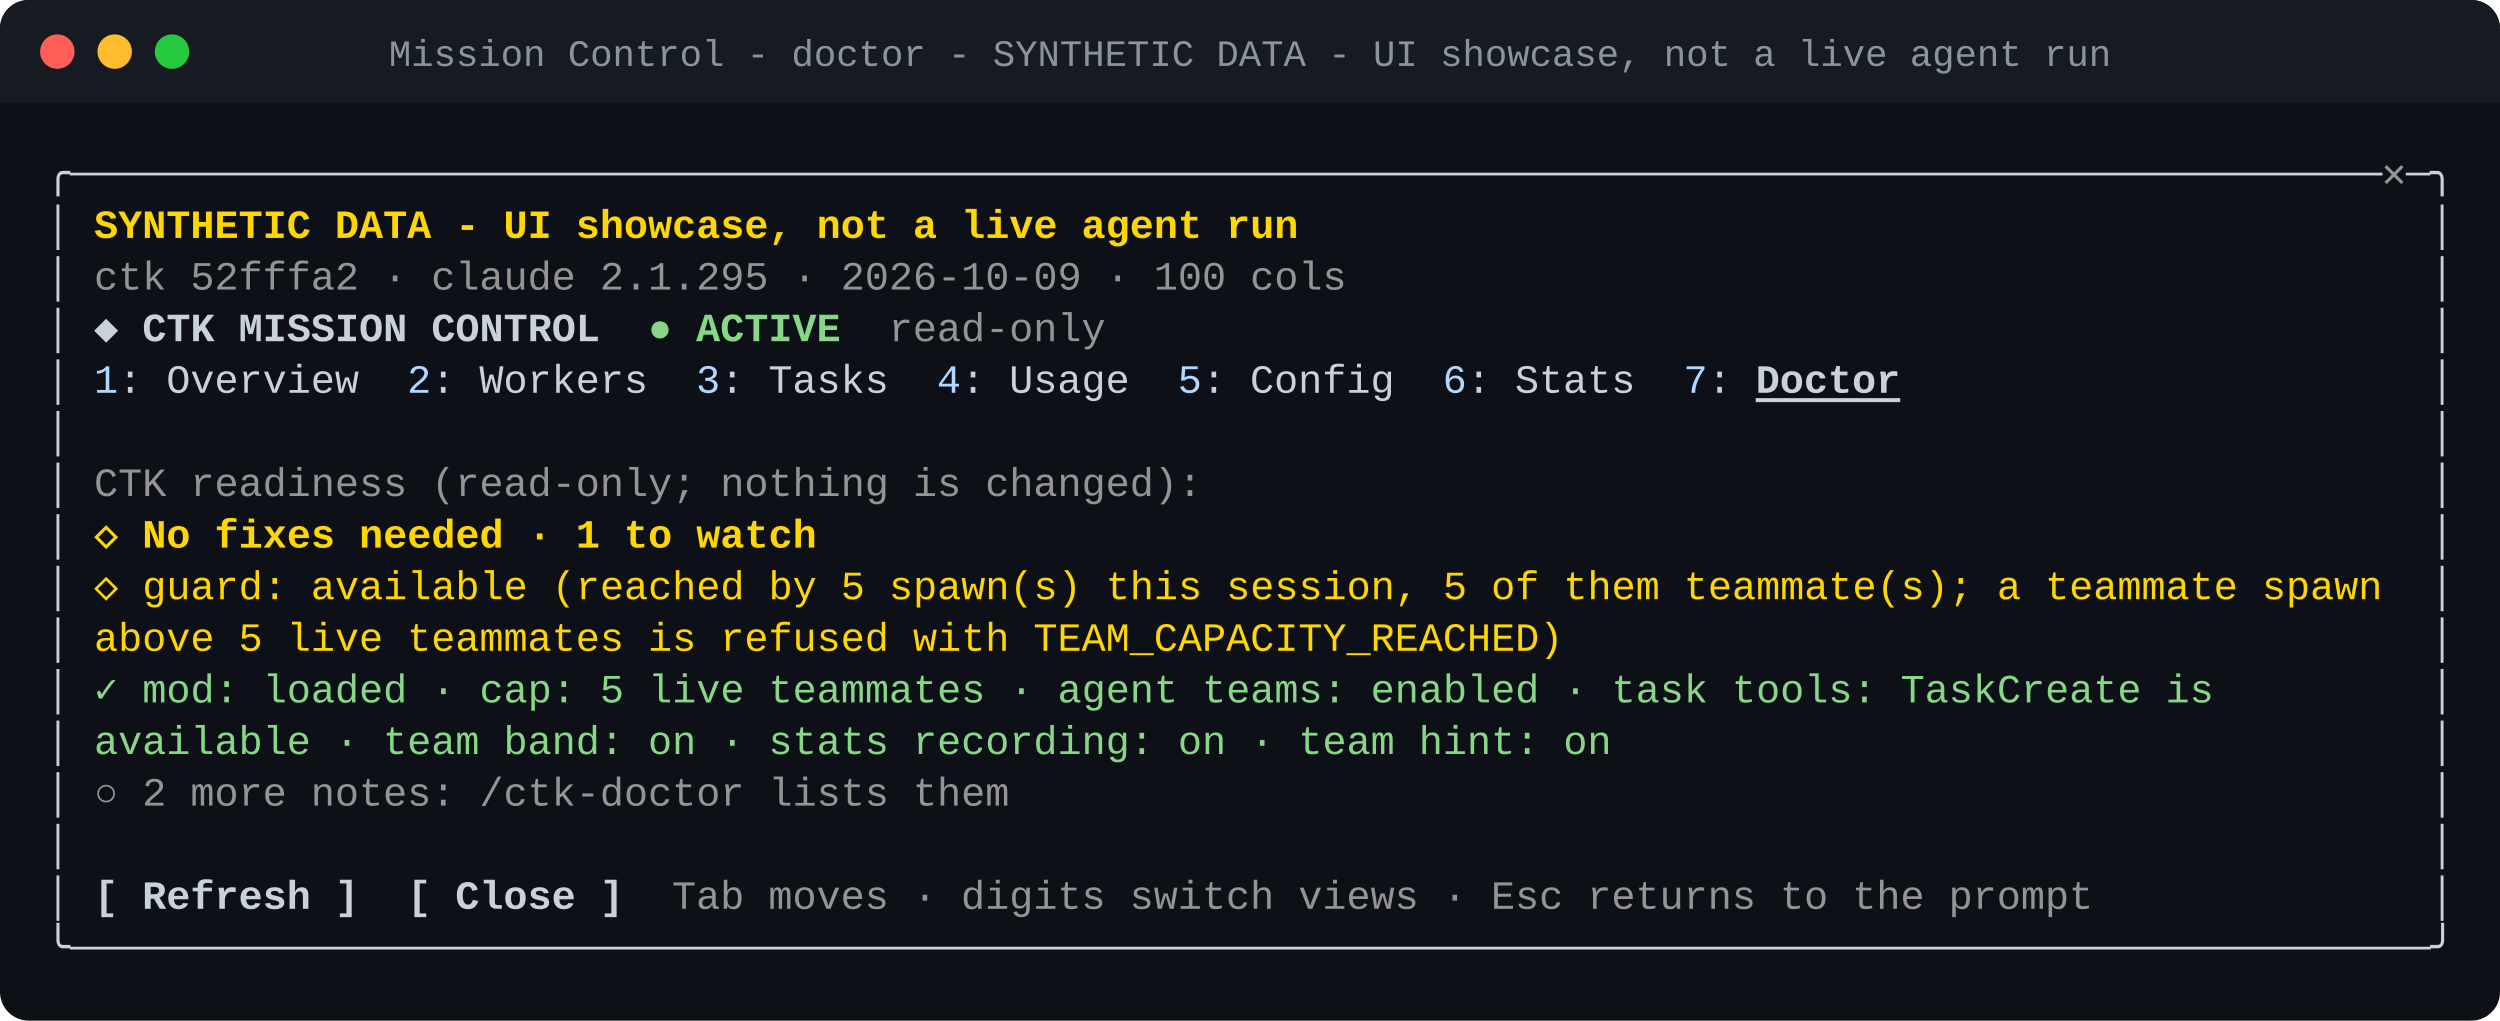
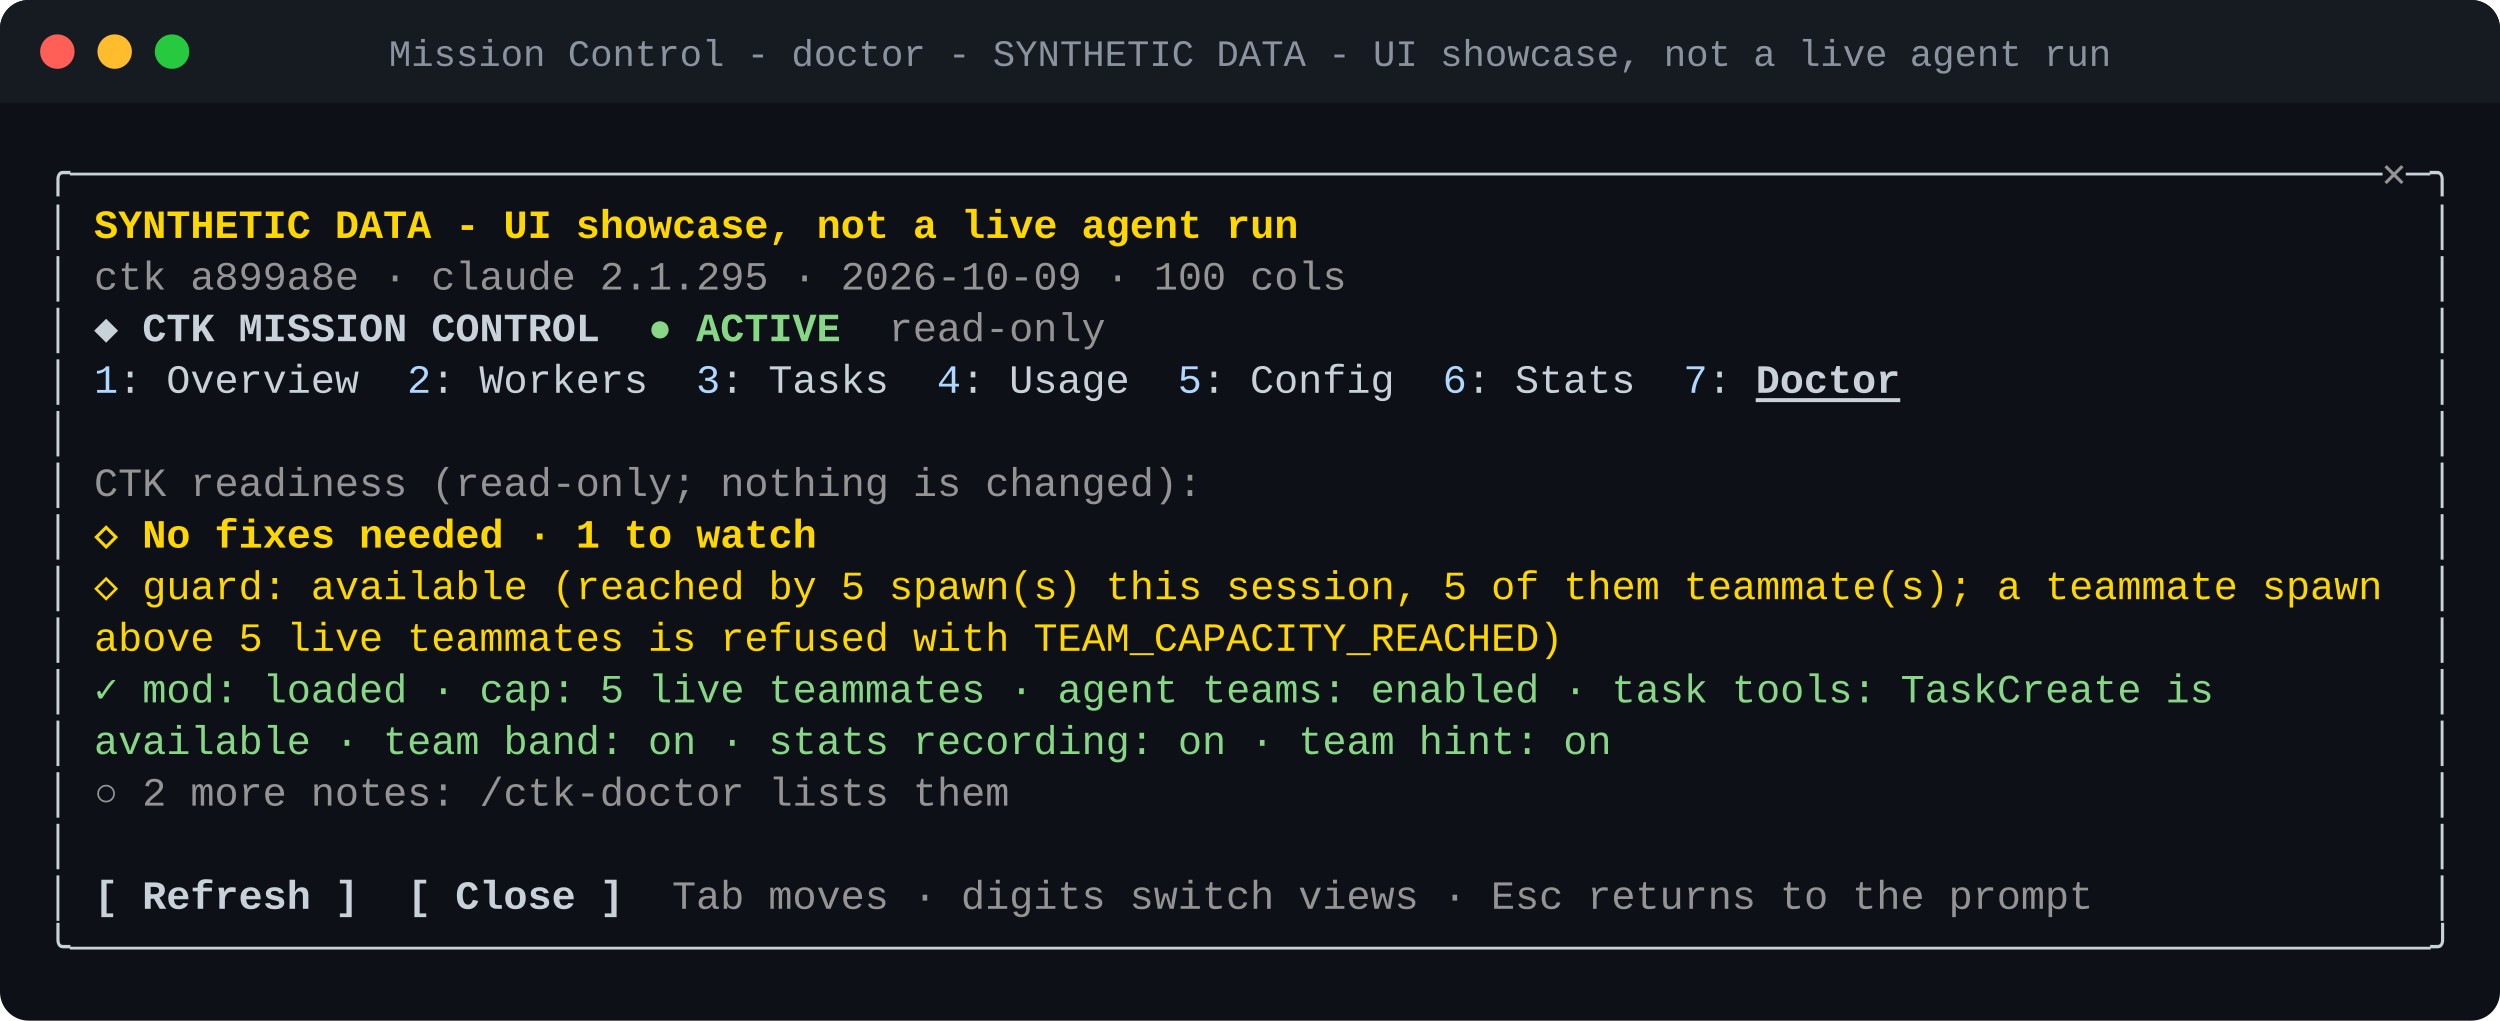
<svg xmlns="http://www.w3.org/2000/svg" width="872" height="356" viewBox="0 0 872 356" role="img" aria-label="Mission Control - doctor - SYNTHETIC DATA - UI showcase, not a live agent run">
  <style>text{font-family:ui-monospace, SFMono-Regular, 'SF Mono', Menlo, Consolas, 'Liberation Mono', 'DejaVu Sans Mono', monospace;font-size:14px;fill:#c9d1d9;white-space:pre}.b{font-weight:700}.d{opacity:.6}.i{font-style:italic}.u{text-decoration:underline}.s2{text-decoration:line-through}.f0{fill:#949494}.f1{fill:#ffd700}.f2{fill:#87d787}.f3{fill:#afd7ff}</style>
  <rect width="872" height="356" rx="10" fill="#0d1117" />
  <path d="M0 10a10 10 0 0 1 10-10h852a10 10 0 0 1 10 10v26H0z" fill="#161b22" />
  <circle cx="20" cy="18" r="6" fill="#ff5f56" />
  <circle cx="40" cy="18" r="6" fill="#ffbd2e" />
  <circle cx="60" cy="18" r="6" fill="#27c93f" />
  <text x="436" y="23" text-anchor="middle" style="fill:#8b949e;font-size:13px">Mission Control - doctor - SYNTHETIC DATA - UI showcase, not a live agent run</text>
  <g>
    <text y="65">
      <tspan x="16" textLength="814.8" lengthAdjust="spacingAndGlyphs">╭────────────────────────────────────────────────────────────────────────────────────────────────</tspan>
      <tspan x="830.8" class="f0" textLength="8.4" lengthAdjust="spacingAndGlyphs">✕</tspan>
      <tspan x="839.2" textLength="16.8" lengthAdjust="spacingAndGlyphs">─╮</tspan>
    </text>
  </g>
  <g>
    <text y="83">
      <tspan x="16" textLength="8.4" lengthAdjust="spacingAndGlyphs">│</tspan>
      <tspan x="32.8" class="f1 b">SYNTHETIC DATA - UI showcase, not a live agent run</tspan>
      <tspan x="847.6" textLength="8.4" lengthAdjust="spacingAndGlyphs">│</tspan>
    </text>
  </g>
  <g>
    <text y="101">
      <tspan x="16" textLength="8.4" lengthAdjust="spacingAndGlyphs">│</tspan>
-       <tspan x="32.8" class="f0" textLength="436.8" lengthAdjust="spacingAndGlyphs">ctk 52fffa2 · claude 2.1.295 · 2026-10-09 · 100 cols</tspan>
+       <tspan x="32.8" class="f0" textLength="436.8" lengthAdjust="spacingAndGlyphs">ctk a899a8e · claude 2.1.295 · 2026-10-09 · 100 cols</tspan>
      <tspan x="847.6" textLength="8.4" lengthAdjust="spacingAndGlyphs">│</tspan>
    </text>
  </g>
  <g>
    <text y="119">
      <tspan x="16" textLength="8.4" lengthAdjust="spacingAndGlyphs">│</tspan>
      <tspan x="32.8" class="b" textLength="176.4" lengthAdjust="spacingAndGlyphs">◆ CTK MISSION CONTROL</tspan>
      <tspan x="226" class="f2 b" textLength="67.2" lengthAdjust="spacingAndGlyphs">● ACTIVE</tspan>
      <tspan x="310" class="f0">read-only</tspan>
      <tspan x="847.6" textLength="8.4" lengthAdjust="spacingAndGlyphs">│</tspan>
    </text>
  </g>
  <g>
    <text y="137">
      <tspan x="16" textLength="8.4" lengthAdjust="spacingAndGlyphs">│</tspan>
      <tspan x="32.8" class="f3">1</tspan>
      <tspan x="41.2">: Overview</tspan>
      <tspan x="142" class="f3">2</tspan>
      <tspan x="150.4">: Workers</tspan>
      <tspan x="242.8" class="f3">3</tspan>
      <tspan x="251.2">: Tasks</tspan>
      <tspan x="326.8" class="f3">4</tspan>
      <tspan x="335.2">: Usage</tspan>
      <tspan x="410.8" class="f3">5</tspan>
      <tspan x="419.2">: Config</tspan>
      <tspan x="503.2" class="f3">6</tspan>
      <tspan x="511.6">: Stats</tspan>
      <tspan x="587.2" class="f3">7</tspan>
      <tspan x="595.6">:</tspan>
      <tspan x="612.4" class="b u">Doctor</tspan>
      <tspan x="847.6" textLength="8.4" lengthAdjust="spacingAndGlyphs">│</tspan>
    </text>
  </g>
  <g>
    <text y="155">
      <tspan x="16" textLength="8.4" lengthAdjust="spacingAndGlyphs">│</tspan>
      <tspan x="847.6" textLength="8.4" lengthAdjust="spacingAndGlyphs">│</tspan>
    </text>
  </g>
  <g>
    <text y="173">
      <tspan x="16" textLength="8.4" lengthAdjust="spacingAndGlyphs">│</tspan>
      <tspan x="32.8" class="f0">CTK readiness (read-only; nothing is changed):</tspan>
      <tspan x="847.6" textLength="8.4" lengthAdjust="spacingAndGlyphs">│</tspan>
    </text>
  </g>
  <g>
    <text y="191">
      <tspan x="16" textLength="8.4" lengthAdjust="spacingAndGlyphs">│</tspan>
      <tspan x="32.8" class="f1 b" textLength="252" lengthAdjust="spacingAndGlyphs">◇ No fixes needed · 1 to watch</tspan>
      <tspan x="847.6" textLength="8.4" lengthAdjust="spacingAndGlyphs">│</tspan>
    </text>
  </g>
  <g>
    <text y="209">
      <tspan x="16" textLength="8.4" lengthAdjust="spacingAndGlyphs">│</tspan>
      <tspan x="32.8" class="f1" textLength="798" lengthAdjust="spacingAndGlyphs">◇ guard: available (reached by 5 spawn(s) this session, 5 of them teammate(s); a teammate spawn</tspan>
      <tspan x="847.6" textLength="8.4" lengthAdjust="spacingAndGlyphs">│</tspan>
    </text>
  </g>
  <g>
    <text y="227">
      <tspan x="16" textLength="8.4" lengthAdjust="spacingAndGlyphs">│</tspan>
      <tspan x="32.8" class="f1">above 5 live teammates is refused with TEAM_CAPACITY_REACHED)</tspan>
      <tspan x="847.6" textLength="8.4" lengthAdjust="spacingAndGlyphs">│</tspan>
    </text>
  </g>
  <g>
    <text y="245">
      <tspan x="16" textLength="8.4" lengthAdjust="spacingAndGlyphs">│</tspan>
      <tspan x="32.8" class="f2" textLength="739.2" lengthAdjust="spacingAndGlyphs">✓ mod: loaded · cap: 5 live teammates · agent teams: enabled · task tools: TaskCreate is</tspan>
      <tspan x="847.6" textLength="8.4" lengthAdjust="spacingAndGlyphs">│</tspan>
    </text>
  </g>
  <g>
    <text y="263">
      <tspan x="16" textLength="8.4" lengthAdjust="spacingAndGlyphs">│</tspan>
      <tspan x="32.8" class="f2" textLength="529.2" lengthAdjust="spacingAndGlyphs">available · team band: on · stats recording: on · team hint: on</tspan>
      <tspan x="847.6" textLength="8.4" lengthAdjust="spacingAndGlyphs">│</tspan>
    </text>
  </g>
  <g>
    <text y="281">
      <tspan x="16" textLength="8.4" lengthAdjust="spacingAndGlyphs">│</tspan>
      <tspan x="32.8" class="f0" textLength="319.2" lengthAdjust="spacingAndGlyphs">○ 2 more notes: /ctk-doctor lists them</tspan>
      <tspan x="847.6" textLength="8.4" lengthAdjust="spacingAndGlyphs">│</tspan>
    </text>
  </g>
  <g>
    <text y="299">
      <tspan x="16" textLength="8.4" lengthAdjust="spacingAndGlyphs">│</tspan>
      <tspan x="847.6" textLength="8.4" lengthAdjust="spacingAndGlyphs">│</tspan>
    </text>
  </g>
  <g>
    <text y="317">
      <tspan x="16" textLength="8.4" lengthAdjust="spacingAndGlyphs">│</tspan>
      <tspan x="32.8" class="b">[ Refresh ]</tspan>
      <tspan x="142" class="b">[ Close ]</tspan>
      <tspan x="234.4" class="f0" textLength="495.6" lengthAdjust="spacingAndGlyphs">Tab moves · digits switch views · Esc returns to the prompt</tspan>
      <tspan x="847.6" textLength="8.4" lengthAdjust="spacingAndGlyphs">│</tspan>
    </text>
  </g>
  <g>
    <text y="335">
      <tspan x="16" textLength="840" lengthAdjust="spacingAndGlyphs">╰──────────────────────────────────────────────────────────────────────────────────────────────────╯</tspan>
    </text>
  </g>
</svg>
